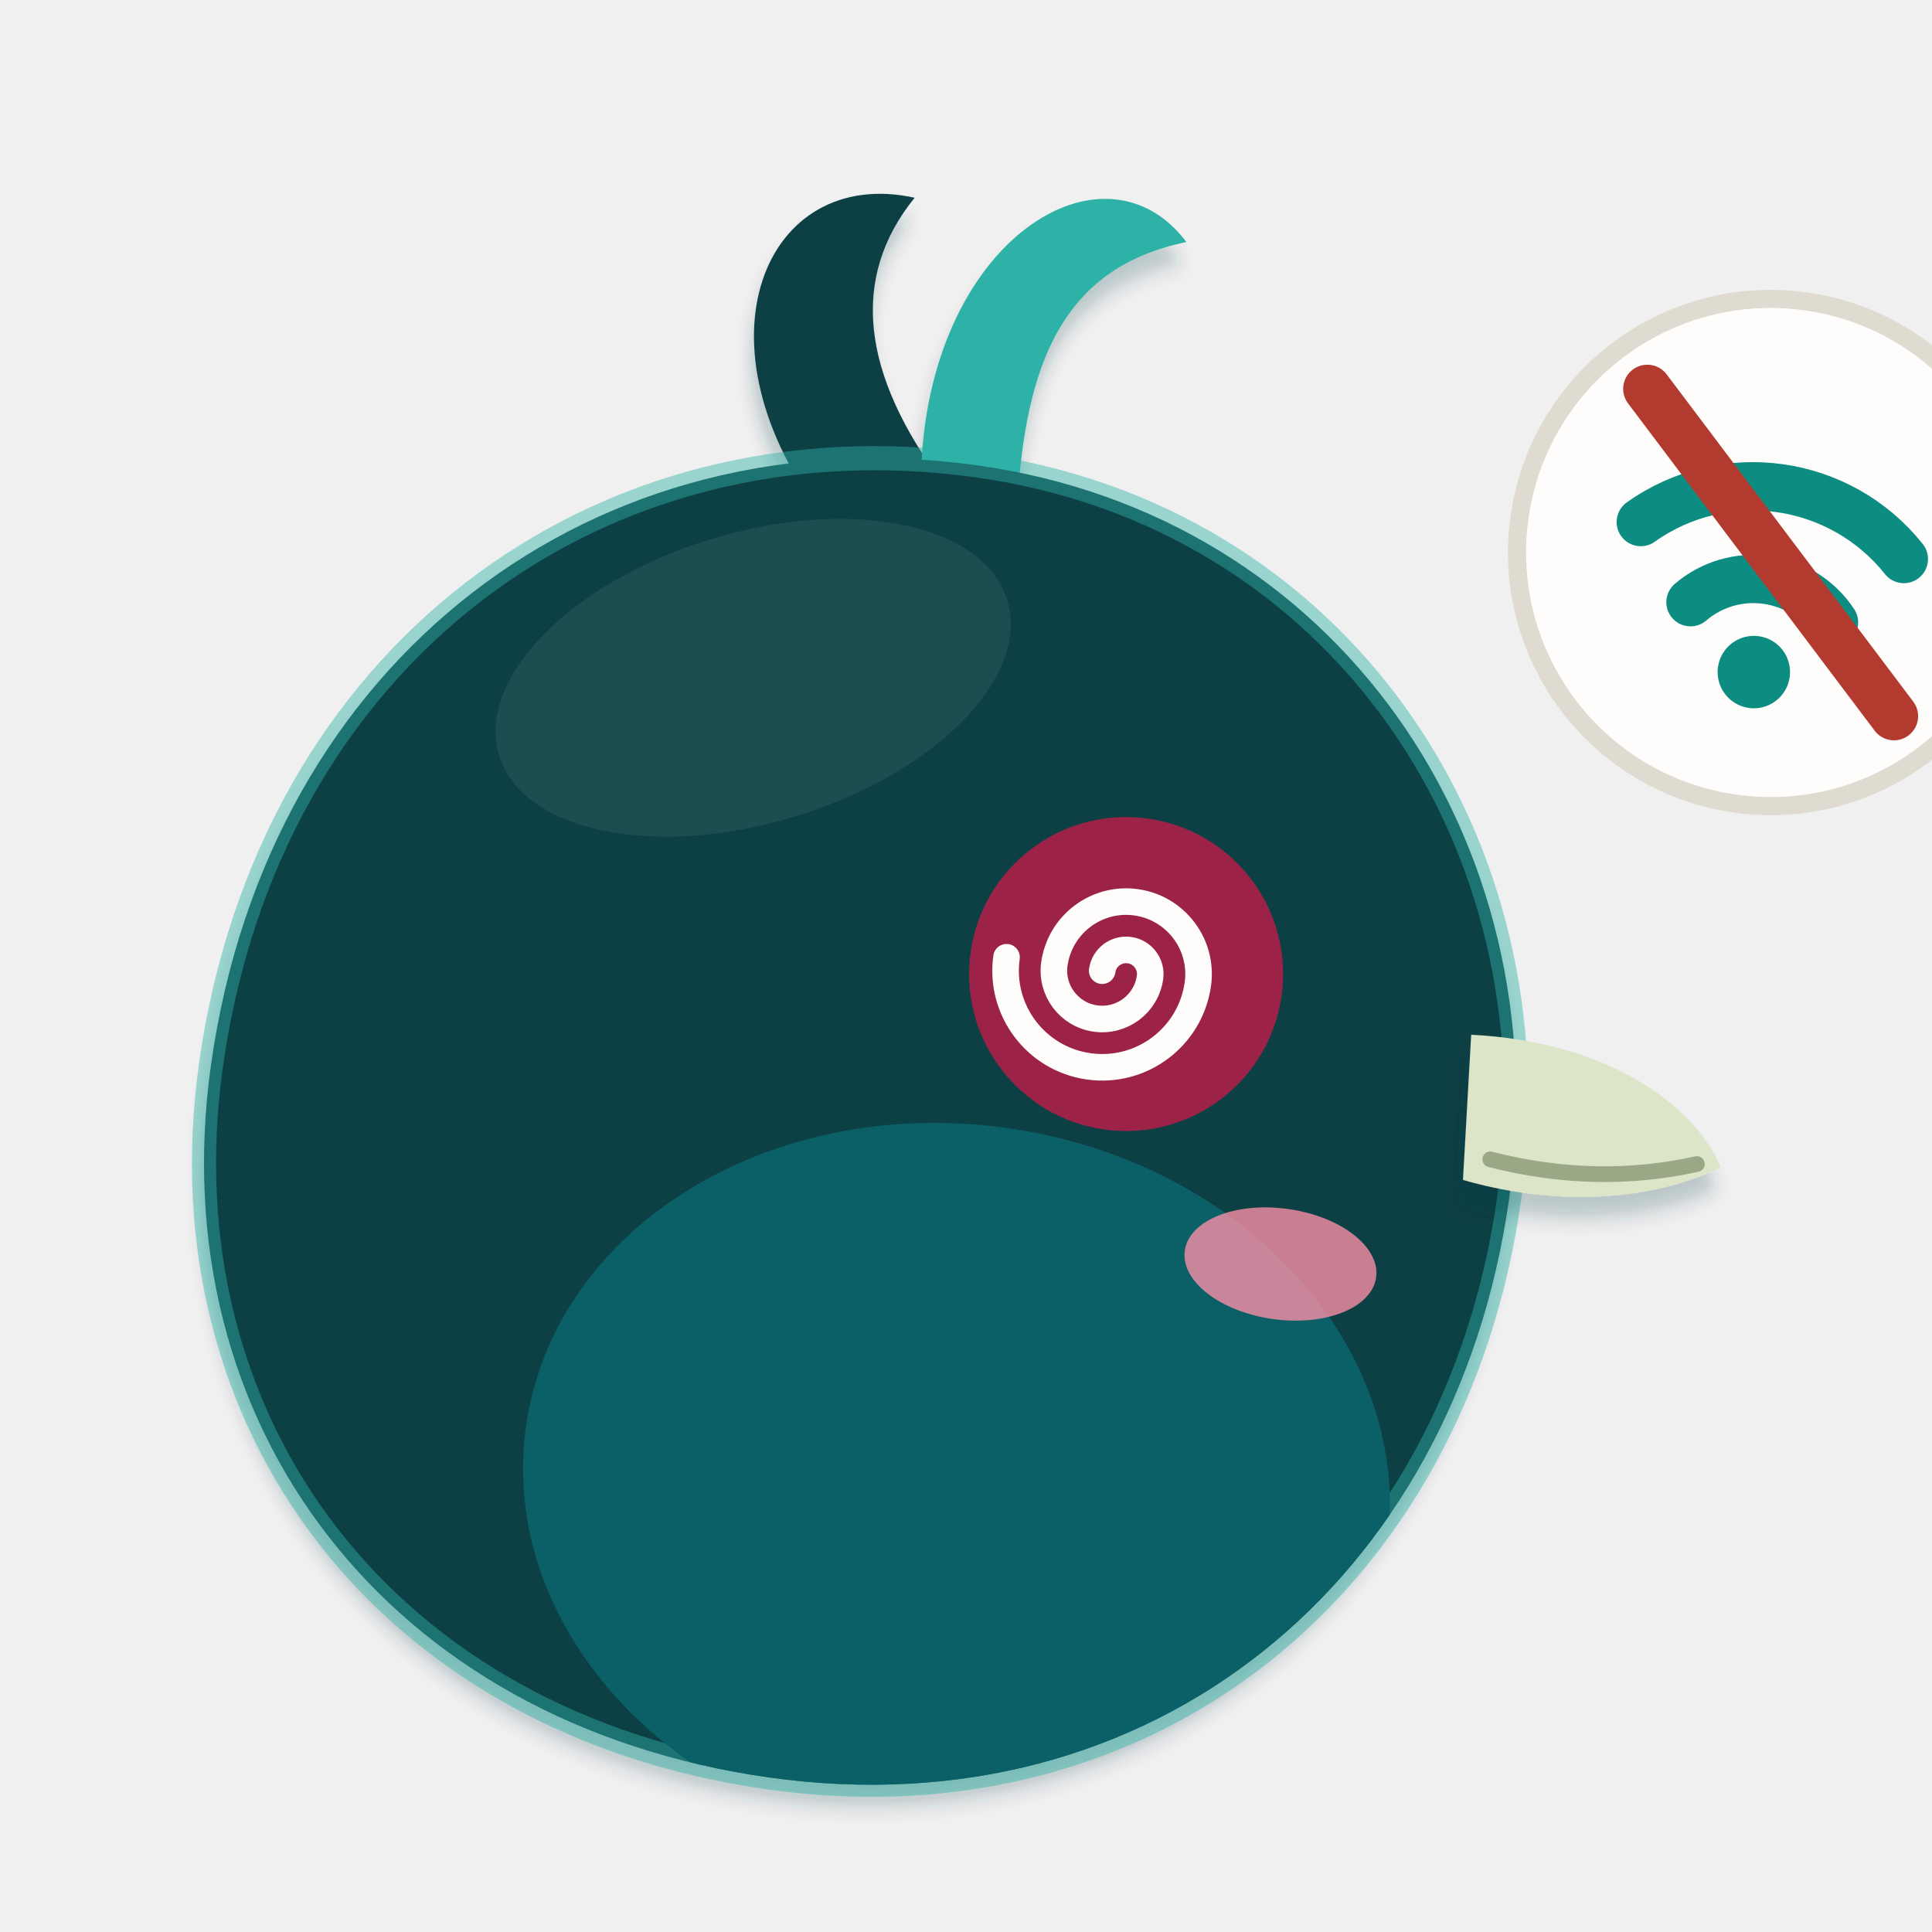
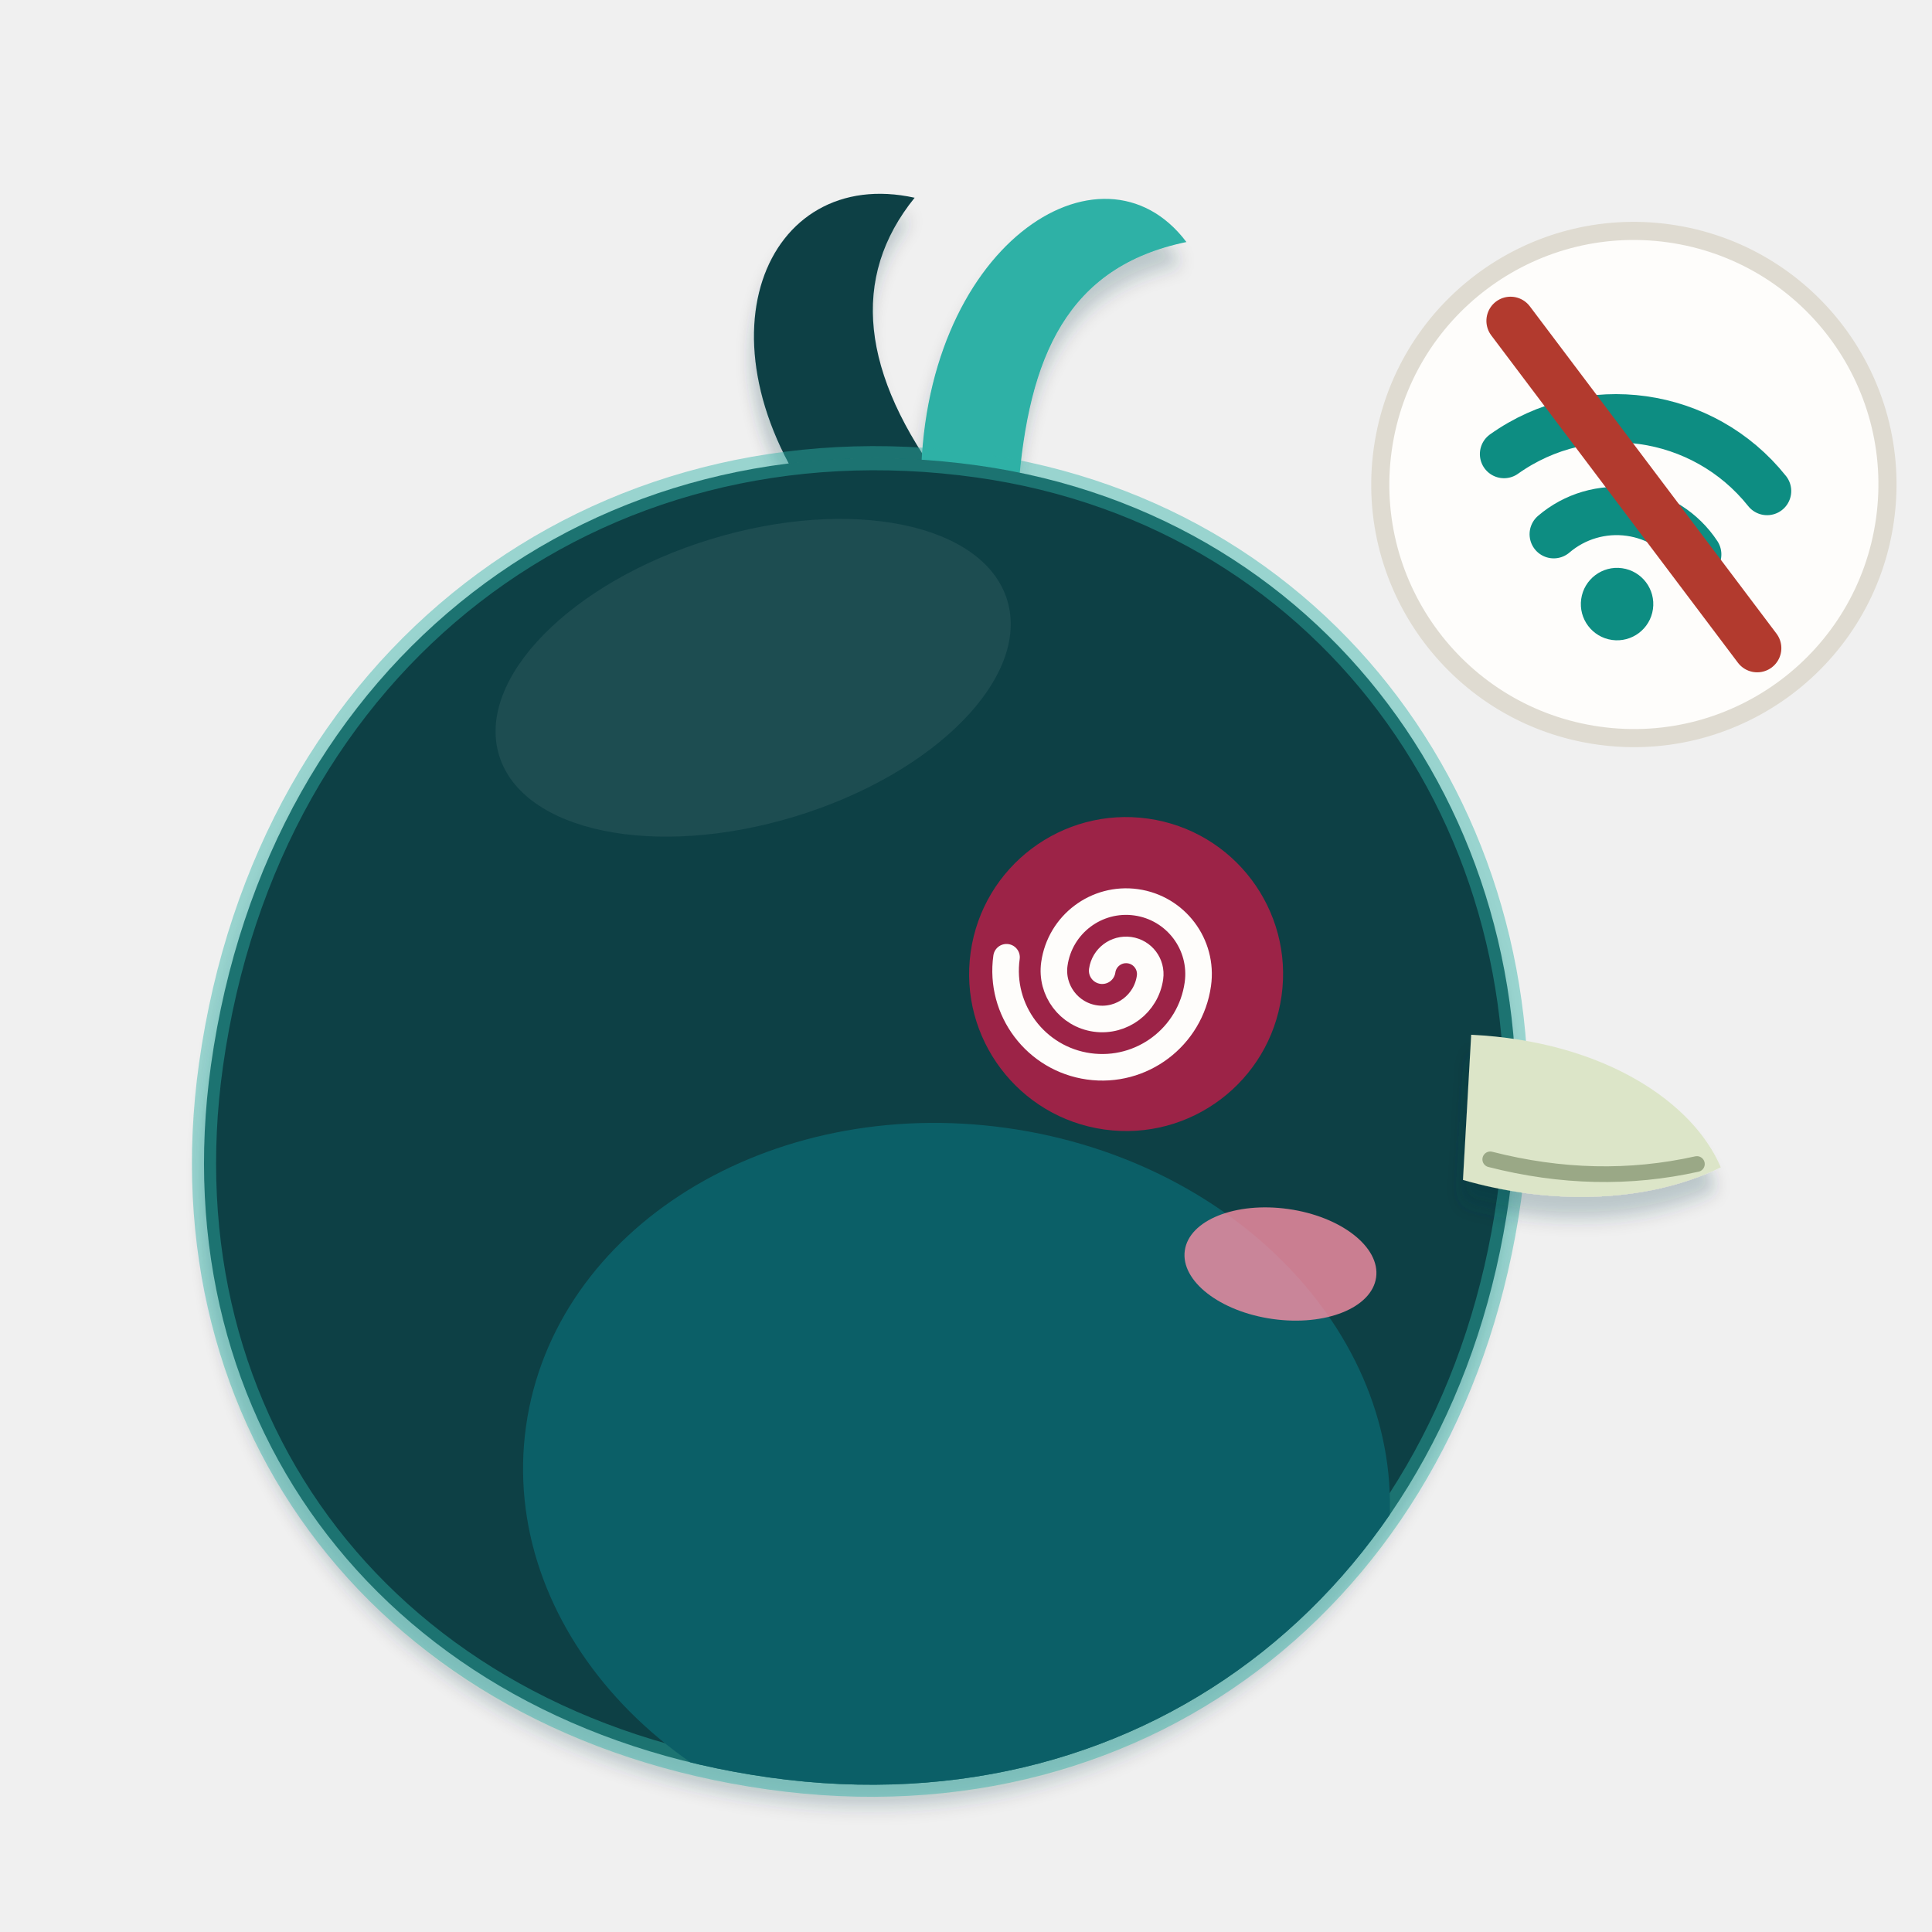
<svg xmlns="http://www.w3.org/2000/svg" viewBox="0 0 152 152" role="img" aria-hidden="true">
  <defs>
    <filter id="ch-lost-shadow" x="-20%" y="-20%" width="140%" height="150%">
      <feDropShadow dx="0" dy="1.8" stdDeviation="0.7" flood-color="#0B3F44" flood-opacity="0.22" />
    </filter>
    <clipPath id="ch-lost-body">
      <path d="M 2,-54 C 32,-54 54,-30 54,0 C 54,32 32,56 0,56 C -32,56 -54,34 -54,4 C -54,-30 -30,-54 2,-54 Z" />
    </clipPath>
  </defs>
  <g transform="translate(67.93 87.16) rotate(8) scale(0.95)">
    <g filter="url(#ch-lost-shadow)">
      <g transform="rotate(-14 0 -50)">
        <path d="M -10,-50 C -20,-66 -12,-80 0,-76 C -6,-70 -6,-62 0,-52 Z" fill="#0B3F44" />
        <path d="M -2,-52 C 0,-72 16,-80 22,-70 C 12,-69 8,-62 6,-51 Z" fill="#2EB1A6" />
      </g>
    </g>
    <g filter="url(#ch-lost-shadow)">
      <path d="M 2,-54 C 32,-54 54,-30 54,0 C 54,32 32,56 0,56 C -32,56 -54,34 -54,4 C -54,-30 -30,-54 2,-54 Z" fill="#0B3F44" />
    </g>
    <path d="M 2,-54 C 32,-54 54,-30 54,0 C 54,32 32,56 0,56 C -32,56 -54,34 -54,4 C -54,-30 -30,-54 2,-54 Z" fill="none" stroke="#2EB1A6" stroke-width="2" opacity="0.45" />
    <g clip-path="url(#ch-lost-body)">
      <ellipse cx="12" cy="30" rx="36" ry="30" fill="#0B5F67" />
      <ellipse cx="-14" cy="-34" rx="22" ry="12" fill="#fff" opacity="0.07" transform="rotate(-25 -14 -34)" />
    </g>
    <g filter="url(#ch-lost-shadow)">
      <path d="M 49,-13 C 60,-14 68,-10 71,-5 C 65,-1 57,0 50,-1 Z" fill="#DCE5C8" />
      <path d="M 52,-3 Q 61,-2 69,-5" fill="none" stroke="#9AA886" stroke-width="1.3" stroke-linecap="round" />
    </g>
    <ellipse cx="36" cy="8" rx="8" ry="4.6" fill="#FF8FA6" opacity="0.78" />
    <g transform="translate(20,-14)">
      <circle r="13" fill="#9C2347" />
      <path d="M 0,0 m -2,0 a 2,2 0 1 1 4,0 a 4,4 0 1 1 -8,0 a 6,6 0 1 1 12,0 a 8,8 0 1 1 -16,0" fill="none" stroke="#FEFDFB" stroke-width="2.2" stroke-linecap="round" />
    </g>
-     <g transform="translate(68 -56)">
+     <g transform="translate(56 -60)">
      <circle r="21" fill="#FEFDFB" stroke="#DFDBD1" stroke-width="1.5" />
      <g fill="none" stroke="#0D8D82" stroke-width="4" stroke-linecap="round">
        <path d="M -11,-1 a 16,16 0 0 1 22,0" />
        <path d="M -6,5 a 8,8 0 0 1 12,0" />
      </g>
      <circle cy="10" r="3" fill="#0D8D82" />
      <path d="M -12,-12 L 12,12" stroke="#B23A2E" stroke-width="4" stroke-linecap="round" />
    </g>
  </g>
</svg>
